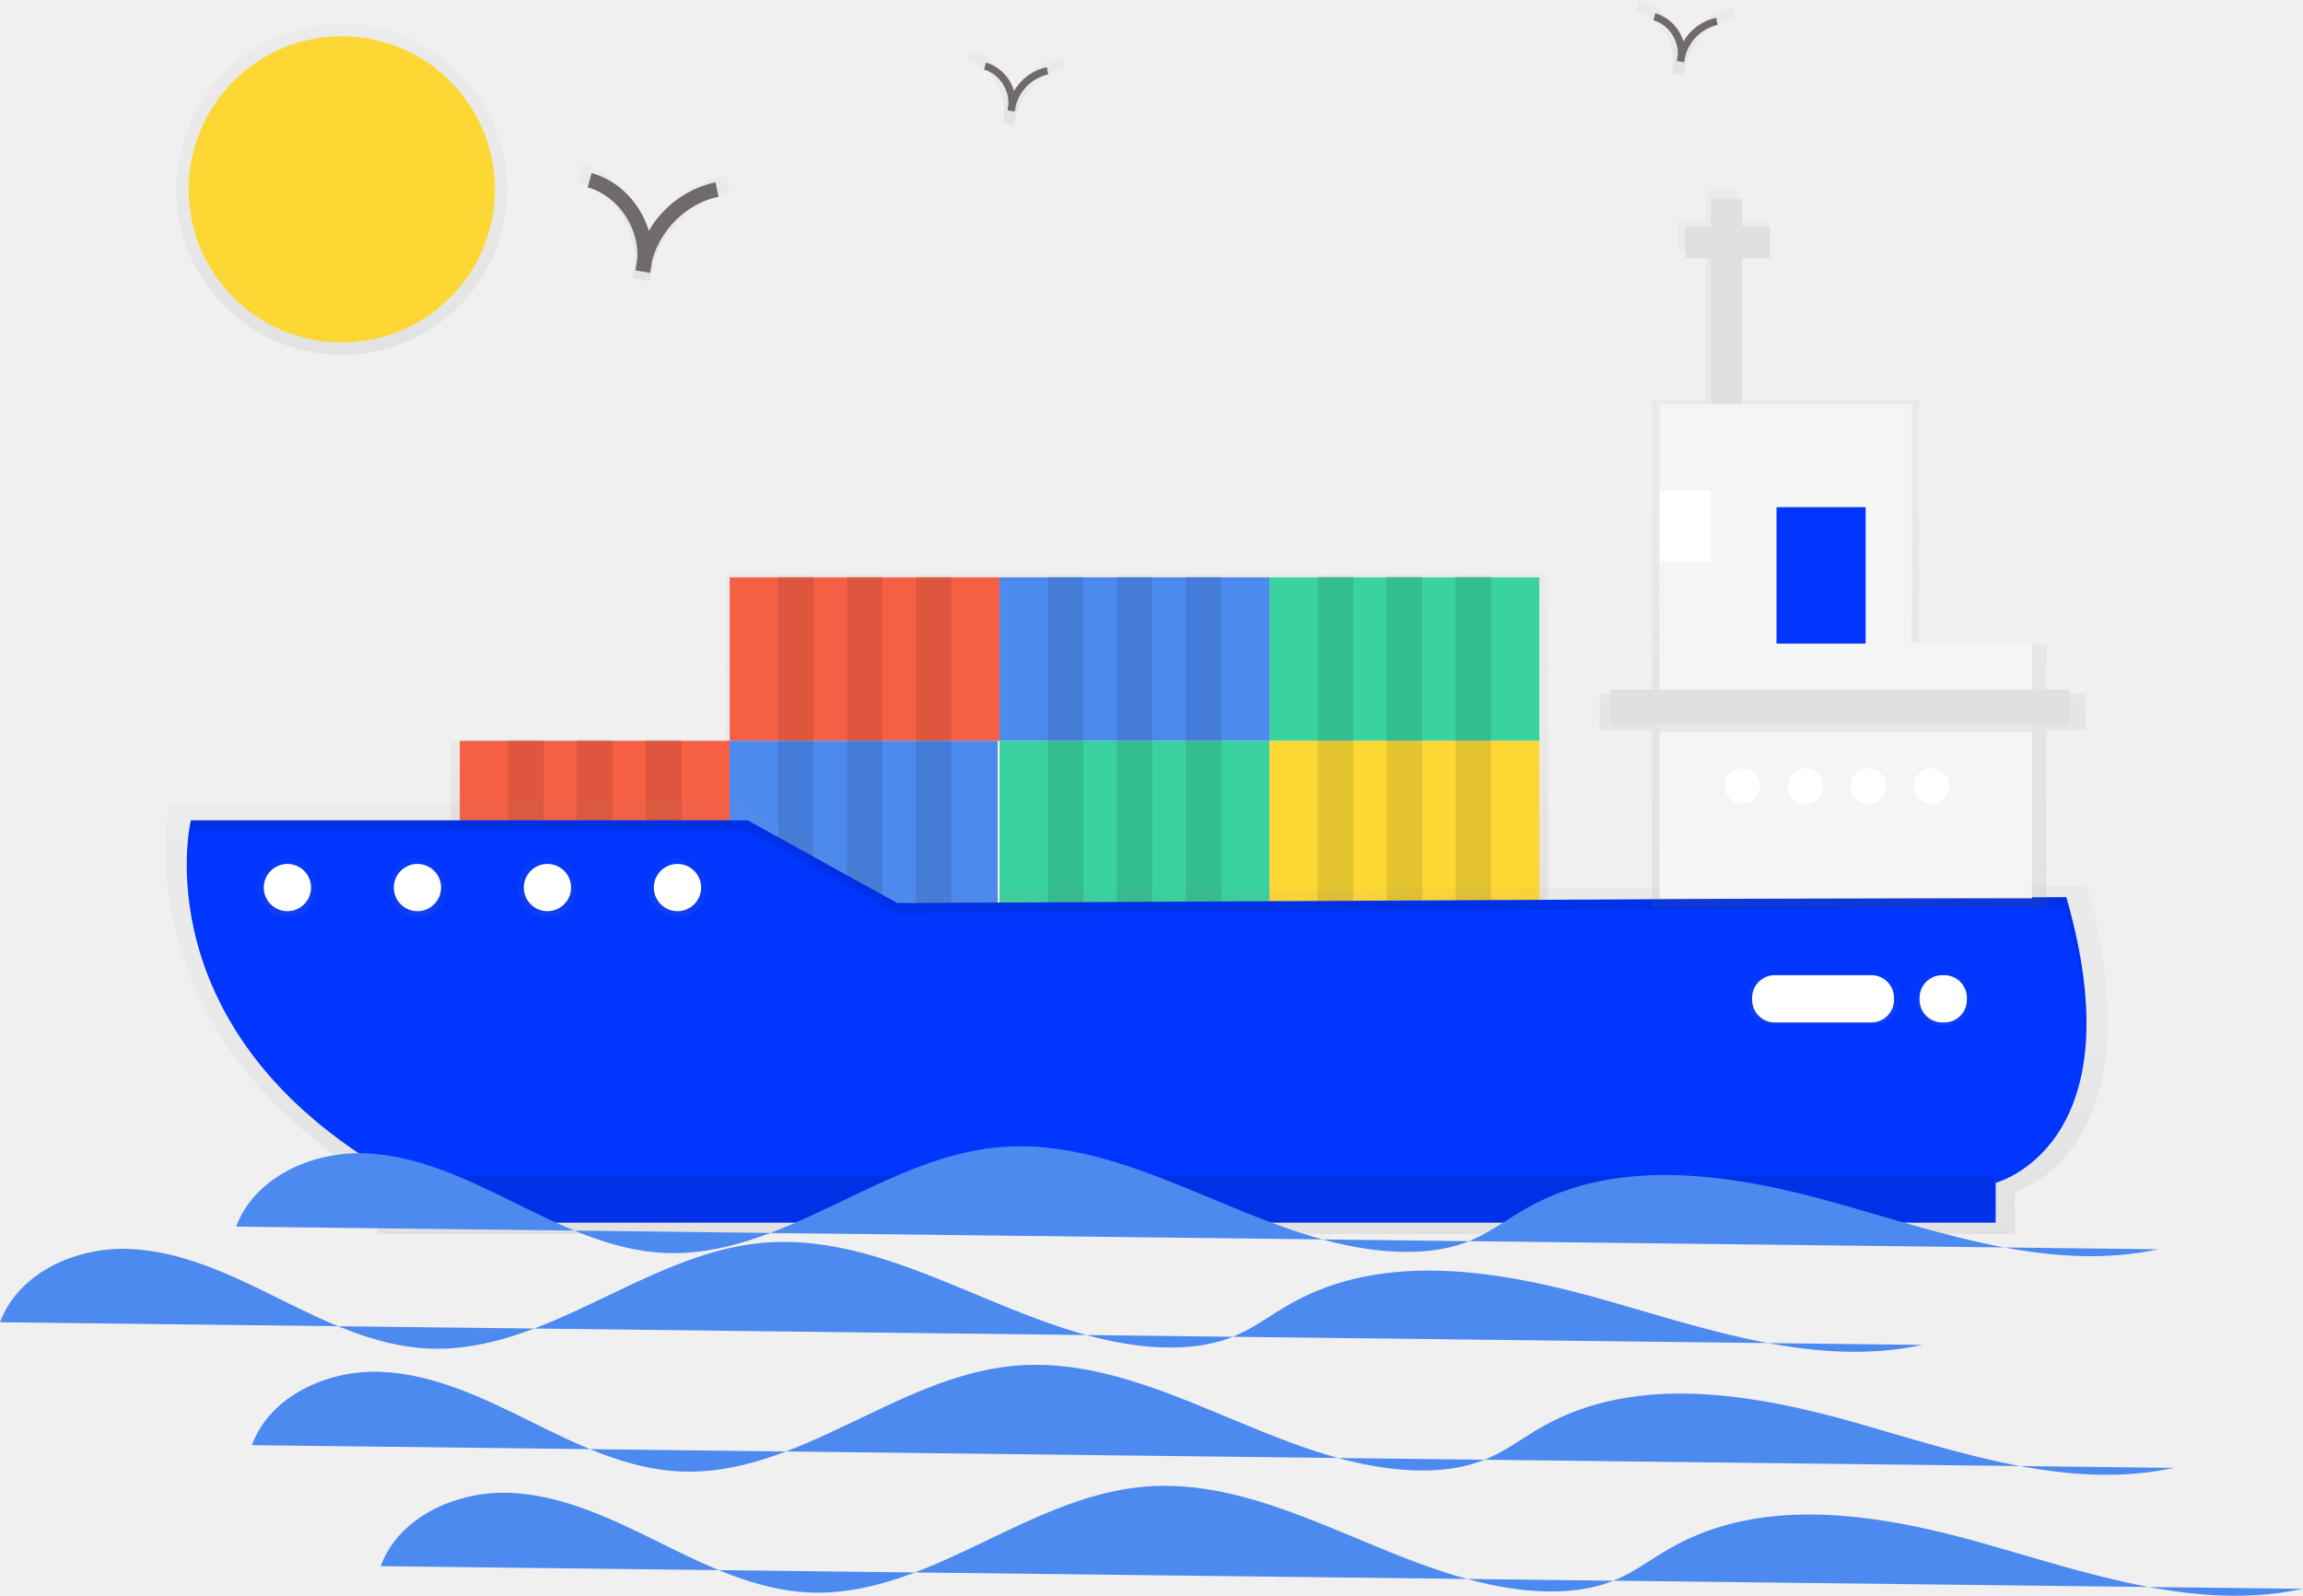
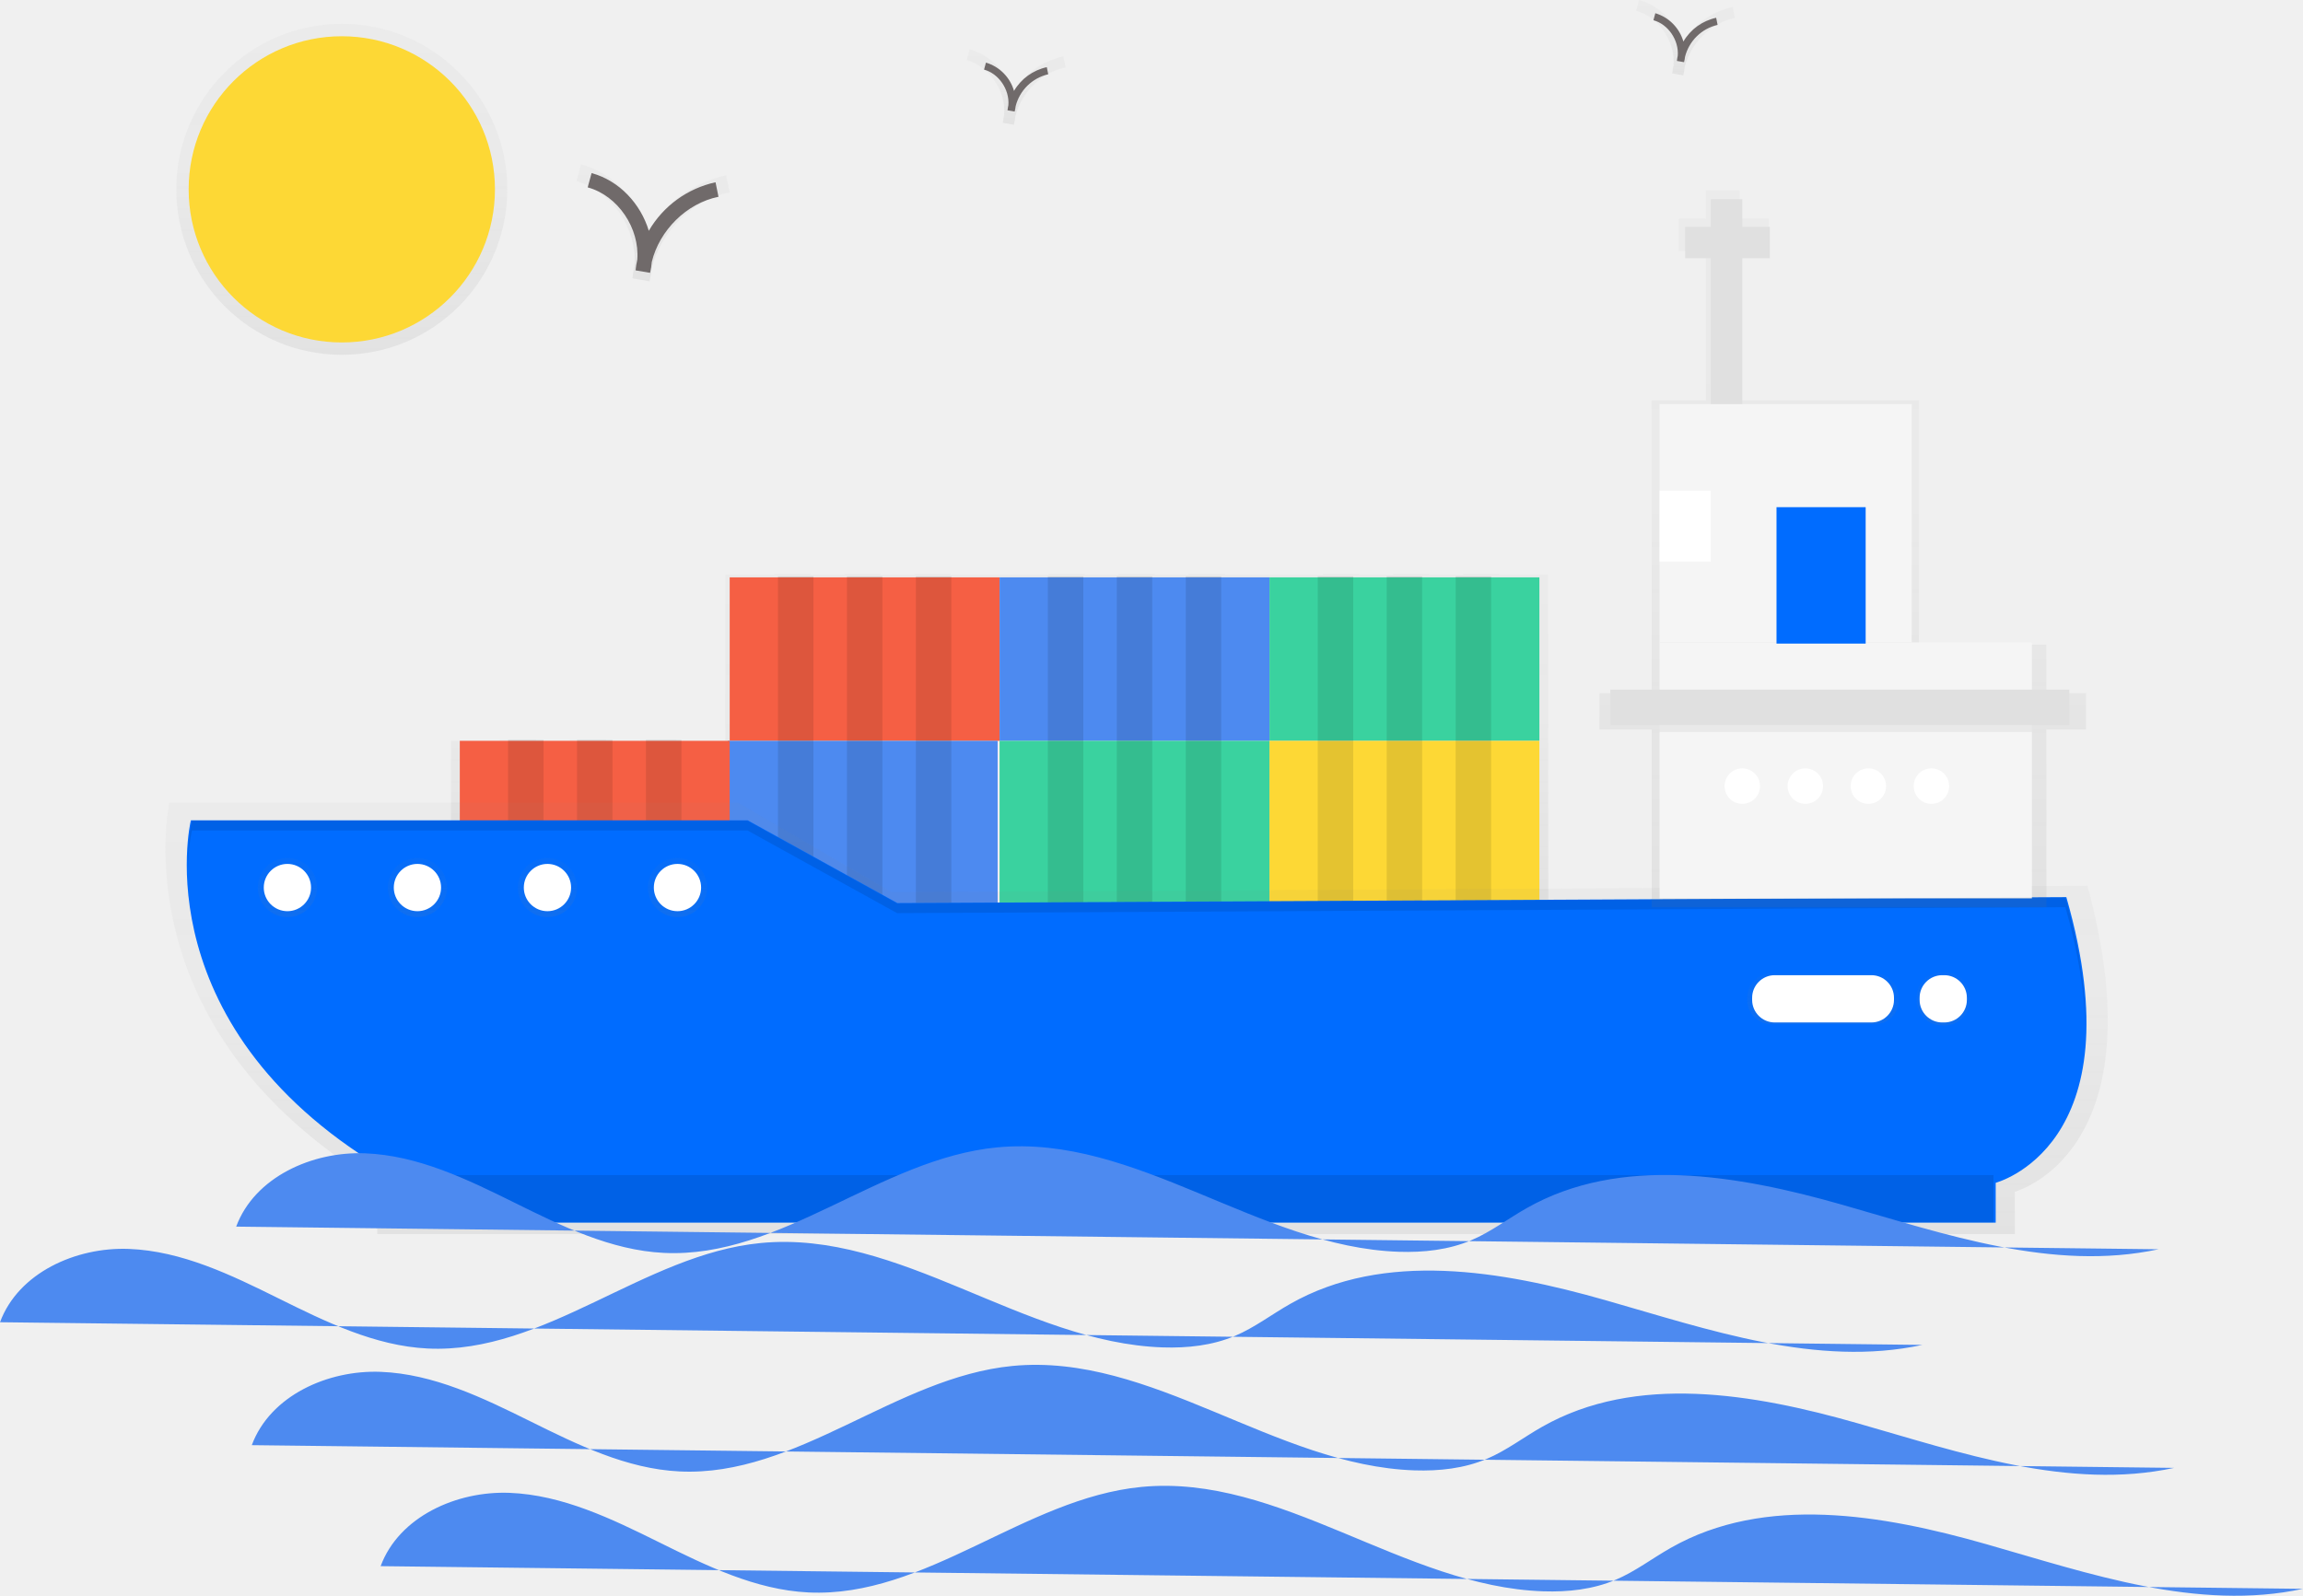
<svg xmlns="http://www.w3.org/2000/svg" xmlns:xlink="http://www.w3.org/1999/xlink" id="9cedafd9-494f-4d3e-b6f0-d29f99df71e5" data-name="Layer 1" width="932.38" height="646.22" viewBox="0 0 932.38 646.22">
  <defs>
    <linearGradient id="ae4d782a-9c1e-49c5-9d07-3f728a538f0e" x1="404.69" y1="367.3" x2="404.69" y2="232.32" gradientUnits="userSpaceOnUse">
      <stop offset="0" stop-color="gray" stop-opacity="0.25" />
      <stop offset="0.54" stop-color="gray" stop-opacity="0.12" />
      <stop offset="1" stop-color="gray" stop-opacity="0.1" />
    </linearGradient>
    <linearGradient id="905e3546-ed1b-433d-8161-823016c62eca" x1="593.97" y1="626.69" x2="593.97" y2="452.02" xlink:href="#ae4d782a-9c1e-49c5-9d07-3f728a538f0e" />
    <linearGradient id="c6568ee9-d725-436a-80ac-b9f1da172072" x1="738.07" y1="414.72" x2="738.07" y2="394.25" xlink:href="#ae4d782a-9c1e-49c5-9d07-3f728a538f0e" />
    <linearGradient id="e2e52ce8-d230-49cf-a1f9-70851d83682f" x1="786.73" y1="415.26" x2="786.73" y2="393.72" xlink:href="#ae4d782a-9c1e-49c5-9d07-3f728a538f0e" />
    <linearGradient id="30d2223a-38ae-4536-a6cf-81f2b2db0f5e" x1="746.05" y1="367.4" x2="746.05" y2="77.08" xlink:href="#ae4d782a-9c1e-49c5-9d07-3f728a538f0e" />
    <linearGradient id="769a7065-90c1-4b68-abd1-d9a0c3864293" x1="116.36" y1="371.39" x2="116.36" y2="347.46" xlink:href="#ae4d782a-9c1e-49c5-9d07-3f728a538f0e" />
    <linearGradient id="5ff34262-126e-4c9a-8dcb-72da9c3c94e6" x1="169" y1="371.39" x2="169" y2="347.46" xlink:href="#ae4d782a-9c1e-49c5-9d07-3f728a538f0e" />
    <linearGradient id="dfcb3764-257b-41eb-92fe-95e1aaed273a" x1="221.64" y1="371.39" x2="221.64" y2="347.46" xlink:href="#ae4d782a-9c1e-49c5-9d07-3f728a538f0e" />
    <linearGradient id="f73412e2-f8c4-4029-bb06-176fcf8d8151" x1="274.28" y1="371.39" x2="274.28" y2="347.46" xlink:href="#ae4d782a-9c1e-49c5-9d07-3f728a538f0e" />
    <linearGradient id="ccf50305-9b0c-4973-9dcd-3decef067a76" x1="398.2" y1="240.81" x2="398.2" y2="193.49" xlink:href="#ae4d782a-9c1e-49c5-9d07-3f728a538f0e" />
    <linearGradient id="bf9978ba-a28c-4509-baf5-e43e75c138fd" x1="545.2" y1="177.41" x2="545.2" y2="146.89" xlink:href="#ae4d782a-9c1e-49c5-9d07-3f728a538f0e" />
    <linearGradient id="9e3dcd3b-1db7-463e-ae36-6f2b85006585" x1="816.2" y1="157.41" x2="816.2" y2="126.89" xlink:href="#ae4d782a-9c1e-49c5-9d07-3f728a538f0e" />
    <linearGradient id="ab7e9db4-d2d7-4257-8bf3-845533995c47" x1="138.38" y1="143.68" x2="138.38" y2="9.68" xlink:href="#ae4d782a-9c1e-49c5-9d07-3f728a538f0e" />
  </defs>
  <g opacity="0.5">
    <polygon points="606.95 232.72 606.95 232.32 592.36 232.32 592.36 232.72 578.58 232.72 578.58 232.32 563.99 232.32 563.99 232.72 550.2 232.72 550.2 232.32 535.61 232.32 535.61 232.72 515.75 232.72 495.89 232.72 495.89 232.32 481.3 232.32 481.3 232.72 467.51 232.72 467.51 232.32 452.92 232.32 452.92 232.72 439.14 232.72 439.14 232.32 424.55 232.32 424.55 232.72 404.69 232.72 384.83 232.72 384.83 232.32 370.23 232.32 370.23 232.72 356.45 232.72 356.45 232.32 341.86 232.32 341.86 232.72 328.08 232.72 328.08 232.32 313.49 232.32 313.49 232.72 293.63 232.72 293.63 300.01 292.81 300.01 273.76 300.01 273.76 299.61 259.17 299.61 259.17 300.01 245.39 300.01 245.39 299.61 230.8 299.61 230.8 300.01 217.02 300.01 217.02 299.61 202.43 299.61 202.43 300.01 182.56 300.01 182.56 367.3 292.81 367.3 293.63 367.3 403.88 367.3 403.88 300.01 404.69 300.01 404.69 367.3 515.75 367.3 626.81 367.3 626.81 300.01 626.81 232.72 606.95 232.72" fill="url(#ae4d782a-9c1e-49c5-9d07-3f728a538f0e)" />
  </g>
  <rect x="295.42" y="233.81" width="109.27" height="66.2" fill="#f55f44" />
  <rect x="404.69" y="233.81" width="109.27" height="66.2" fill="#4d8af0" />
  <rect x="513.96" y="233.81" width="109.27" height="66.2" fill="#3ad29f" />
  <rect x="294.62" y="300.01" width="109.27" height="66.2" fill="#4d8af0" />
  <rect x="186.15" y="300.01" width="109.27" height="66.2" fill="#f55f44" />
  <rect x="404.69" y="300.01" width="109.27" height="66.2" fill="#3ad29f" />
  <rect x="513.96" y="300.01" width="109.27" height="66.2" fill="#fdd835" />
  <g opacity="0.1">
    <rect x="314.96" y="233.41" width="14.36" height="66.2" />
    <rect x="342.88" y="233.41" width="14.36" height="66.2" />
    <rect x="370.79" y="233.41" width="14.36" height="66.2" />
  </g>
  <g opacity="0.1">
    <rect x="424.23" y="233.41" width="14.36" height="66.2" />
    <rect x="452.14" y="233.41" width="14.36" height="66.2" />
    <rect x="480.06" y="233.41" width="14.36" height="66.2" />
  </g>
  <g opacity="0.1">
    <rect x="533.5" y="233.41" width="14.36" height="66.2" />
    <rect x="561.41" y="233.41" width="14.36" height="66.2" />
    <rect x="589.33" y="233.41" width="14.36" height="66.2" />
  </g>
  <g opacity="0.1">
    <rect x="314.96" y="299.61" width="14.36" height="66.2" />
    <rect x="342.88" y="299.61" width="14.36" height="66.2" />
    <rect x="370.79" y="299.61" width="14.36" height="66.2" />
  </g>
  <g opacity="0.1">
    <rect x="205.69" y="299.61" width="14.36" height="66.2" />
    <rect x="233.61" y="299.61" width="14.36" height="66.2" />
    <rect x="261.52" y="299.61" width="14.36" height="66.2" />
  </g>
  <g opacity="0.1">
    <rect x="424.23" y="299.61" width="14.36" height="66.2" />
    <rect x="452.14" y="299.61" width="14.36" height="66.2" />
    <rect x="480.06" y="299.61" width="14.36" height="66.2" />
  </g>
  <g opacity="0.1">
    <rect x="533.5" y="299.61" width="14.36" height="66.2" />
    <rect x="561.41" y="299.61" width="14.36" height="66.2" />
    <rect x="589.33" y="299.61" width="14.36" height="66.2" />
  </g>
  <g opacity="0.5">
    <path d="M432.67,452H202.42S182,543.23,286.52,606v20.65h663V609.48s58.79-15.49,29.39-123.9l-484.18,2.58Z" transform="translate(-133.81 -126.89)" fill="url(#905e3546-ed1b-433d-8161-823016c62eca)" />
  </g>
-   <path d="M436.41,459.6H211.49s-19.94,84.54,82.15,142.77v19.14H941.28v-16S998.7,591.2,970,490.7L497,493.1Z" transform="translate(-133.81 -126.89)" fill="#0036ff" stroke="#0036ff" stroke-miterlimit="10" />
+   <path d="M436.41,459.6H211.49s-19.94,84.54,82.15,142.77v19.14H941.28v-16S998.7,591.2,970,490.7L497,493.1Z" transform="translate(-133.81 -126.89)" fill="#006cff" stroke="#006cff" stroke-miterlimit="10" />
  <g opacity="0.5">
    <rect x="707.37" y="394.25" width="61.41" height="20.47" rx="9.78" ry="9.78" fill="url(#c6568ee9-d725-436a-80ac-b9f1da172072)" />
  </g>
  <rect x="709.36" y="394.92" width="57.43" height="19.14" rx="9.15" ry="9.15" fill="#fff" />
  <g opacity="0.5">
    <rect x="775.96" y="393.72" width="21.53" height="21.53" rx="10.29" ry="10.29" fill="url(#e2e52ce8-d230-49cf-a1f9-70851d83682f)" />
  </g>
  <rect x="777.16" y="394.92" width="19.14" height="19.14" rx="9.15" ry="9.15" fill="#fff" />
  <g opacity="0.5">
    <polygon points="828.49 280.72 828.49 261.09 776.91 261.09 776.91 162.13 704.2 162.13 704.2 101.62 716.03 101.62 716.03 88.53 704.2 88.53 704.2 77.08 690.67 77.08 690.67 88.53 679.68 88.53 679.68 101.62 690.67 101.62 690.67 162.13 668.69 162.13 668.69 198.12 668.69 227.56 668.69 261.09 668.69 280.72 647.55 280.72 647.55 295.44 668.69 295.44 668.69 298.3 668.69 367.4 828.49 367.4 828.49 298.3 828.49 295.44 844.55 295.44 844.55 280.72 828.49 280.72" fill="url(#30d2223a-38ae-4536-a6cf-81f2b2db0f5e)" />
  </g>
  <rect x="671.88" y="260.13" width="150.74" height="103.68" fill="#f5f5f5" />
  <rect x="671.88" y="163.62" width="102.09" height="96.51" fill="#f5f5f5" />
-   <rect x="719.73" y="205.89" width="35.09" height="54.24" fill="#0036ff" stroke="#0036ff" stroke-miterlimit="10" />
+   <rect x="719.73" y="205.89" width="35.09" height="54.24" fill="#006cff" stroke="#006cff" stroke-miterlimit="10" />
  <rect x="671.88" y="198.71" width="20.74" height="28.71" fill="#fff" />
  <rect x="692.61" y="80.67" width="12.76" height="82.95" fill="#e0e0e0" />
  <rect x="682.24" y="91.84" width="34.3" height="12.76" fill="#e0e0e0" />
  <rect x="651.94" y="279.27" width="185.83" height="14.36" fill="#e0e0e0" />
  <circle cx="705.37" cy="318.35" r="7.18" fill="#fff" />
  <circle cx="730.9" cy="318.35" r="7.18" fill="#fff" />
  <circle cx="756.42" cy="318.35" r="7.18" fill="#fff" />
  <circle cx="781.94" cy="318.35" r="7.18" fill="#fff" />
  <rect x="159.43" y="475.87" width="647.63" height="19.14" opacity="0.1" />
  <path d="M211.49,463.19H436.41L497,496.68l473-2.39c5.45,19.07,7.79,35,8,48.38.21-14.13-2-31.36-8-52.37L497,492.7l-60.62-33.5H211.49a87.14,87.14,0,0,0-1.55,19.57A81.19,81.19,0,0,1,211.49,463.19Z" transform="translate(-133.81 -126.89)" opacity="0.1" />
  <rect x="671.88" y="293.63" width="150.74" height="2.79" opacity="0.05" />
  <g opacity="0.5">
    <circle cx="116.36" cy="359.43" r="11.96" fill="url(#769a7065-90c1-4b68-abd1-d9a0c3864293)" />
  </g>
  <g opacity="0.5">
    <circle cx="169" cy="359.43" r="11.96" fill="url(#5ff34262-126e-4c9a-8dcb-72da9c3c94e6)" />
  </g>
  <g opacity="0.5">
    <circle cx="221.64" cy="359.43" r="11.96" fill="url(#dfcb3764-257b-41eb-92fe-95e1aaed273a)" />
  </g>
  <g opacity="0.5">
    <circle cx="274.28" cy="359.43" r="11.96" fill="url(#f73412e2-f8c4-4029-bb06-176fcf8d8151)" />
  </g>
  <circle cx="116.36" cy="359.43" r="9.57" fill="#fff" />
  <circle cx="169" cy="359.43" r="9.57" fill="#fff" />
  <circle cx="221.64" cy="359.43" r="9.57" fill="#fff" />
  <circle cx="274.28" cy="359.43" r="9.57" fill="#fff" />
  <path d="M229.43,623.63c7.44-20.08,30.82-30.53,52.21-29.69s41.32,10.5,60.49,20,39,19.28,60.42,20.33c47.52,2.33,87.51-38.13,134.86-42.72,56.29-5.46,106.25,40.38,162.78,42.27,9.94.33,20.08-.77,29.23-4.66,8-3.39,14.91-8.75,22.44-13,38-21.6,85.48-13.44,127.5-1.47S965,642,1007.71,632.8" transform="translate(-133.81 -126.89)" fill="#4d8af0" />
  <path d="M133.81,662.35c7.44-20.08,30.82-30.53,52.21-29.69s41.32,10.5,60.49,20,39,19.28,60.42,20.33c47.52,2.33,87.51-38.13,134.86-42.72,56.29-5.46,106.25,40.38,162.78,42.27,9.94.33,20.08-.77,29.23-4.66,8-3.39,14.91-8.75,22.44-13,38-21.6,85.48-13.44,127.5-1.47s85.64,27.32,128.35,18.12" transform="translate(-133.81 -126.89)" fill="#4d8af0" />
  <path d="M235.75,712.13c7.44-20.08,30.82-30.53,52.21-29.69s41.32,10.5,60.49,20,39,19.28,60.42,20.33c47.52,2.33,87.51-38.13,134.86-42.72C600,674.61,650,720.46,706.51,722.34c9.94.33,20.08-.77,29.23-4.66,8-3.39,14.91-8.75,22.44-13,38-21.6,85.48-13.44,127.5-1.47s85.64,27.32,128.35,18.12" transform="translate(-133.81 -126.89)" fill="#4d8af0" />
  <path d="M287.91,761.13c7.44-20.08,30.82-30.53,52.21-29.69s41.32,10.5,60.49,20,39,19.28,60.42,20.33c47.52,2.33,87.51-38.13,134.86-42.72,56.29-5.46,106.25,40.38,162.78,42.27,9.94.33,20.08-.77,29.23-4.66,8-3.39,14.91-8.75,22.44-13,38-21.6,85.48-13.44,127.5-1.47s85.64,27.32,128.35,18.12" transform="translate(-133.81 -126.89)" fill="#4d8af0" />
  <g opacity="0.5">
    <path d="M396.76,240.81l-6.89-1.22a44.53,44.53,0,0,1,.83-5.07c1.17-14.78-9.08-30.34-23.49-34.26l1.84-6.77c13.13,3.57,23.25,14.56,27.1,27.36A48.52,48.52,0,0,1,427.8,197.9l1.39,6.88c-15.1,3-27.94,15.89-31.53,30.86A35.47,35.47,0,0,1,396.76,240.81Z" transform="translate(-133.81 -126.89)" fill="url(#ccf50305-9b0c-4973-9dcd-3decef067a76)" />
  </g>
  <path d="M397,237.38l-5.89-1a38.06,38.06,0,0,1,.71-4.33c1-12.63-7.76-25.93-20.08-29.28l1.58-5.79c11.22,3.06,19.88,12.45,23.16,23.38A41.47,41.47,0,0,1,423.5,200.7l1.19,5.88c-12.91,2.6-23.89,13.58-27,26.38A30.32,30.32,0,0,1,397,237.38Z" transform="translate(-133.81 -126.89)" fill="#706a6a" />
  <g opacity="0.5">
    <path d="M544.27,177.41l-4.45-.79a28.72,28.72,0,0,1,.54-3.27c.75-9.53-5.86-19.57-15.15-22.1l1.19-4.37c8.47,2.31,15,9.39,17.48,17.65a31.3,31.3,0,0,1,20.42-14.8l.9,4.44c-9.74,2-18,10.25-20.34,19.9A22.88,22.88,0,0,1,544.27,177.41Z" transform="translate(-133.81 -126.89)" fill="url(#bf9978ba-a28c-4509-baf5-e43e75c138fd)" />
  </g>
  <g opacity="0.5">
    <path d="M815.27,157.41l-4.45-.79a28.72,28.72,0,0,1,.54-3.27c.75-9.53-5.86-19.57-15.15-22.1l1.19-4.37c8.47,2.31,15,9.39,17.48,17.65a31.3,31.3,0,0,1,20.42-14.8l.9,4.44c-9.74,2-18,10.25-20.34,19.9A22.88,22.88,0,0,1,815.27,157.41Z" transform="translate(-133.81 -126.89)" fill="url(#9e3dcd3b-1db7-463e-ae36-6f2b85006585)" />
  </g>
  <path d="M544.6,172.07l-2.89-.51a18.66,18.66,0,0,1,.35-2.12c.49-6.2-3.81-12.71-9.85-14.36l.77-2.84a16.86,16.86,0,0,1,11.36,11.47,20.34,20.34,0,0,1,13.27-9.62l.58,2.88A17.71,17.71,0,0,0,545,169.9,14.87,14.87,0,0,1,544.6,172.07Z" transform="translate(-133.81 -126.89)" fill="#706a6a" />
  <path d="M815.6,152.07l-2.89-.51a18.66,18.66,0,0,1,.35-2.12c.49-6.2-3.81-12.71-9.85-14.36l.77-2.84a16.86,16.86,0,0,1,11.36,11.47,20.34,20.34,0,0,1,13.27-9.62l.58,2.88A17.71,17.71,0,0,0,816,149.9,14.87,14.87,0,0,1,815.6,152.07Z" transform="translate(-133.81 -126.89)" fill="#706a6a" />
  <g opacity="0.5">
    <circle cx="138.38" cy="76.68" r="67" fill="url(#ab7e9db4-d2d7-4257-8bf3-845533995c47)" />
  </g>
  <circle cx="138.38" cy="76.68" r="62" fill="#fdd835" />
</svg>
